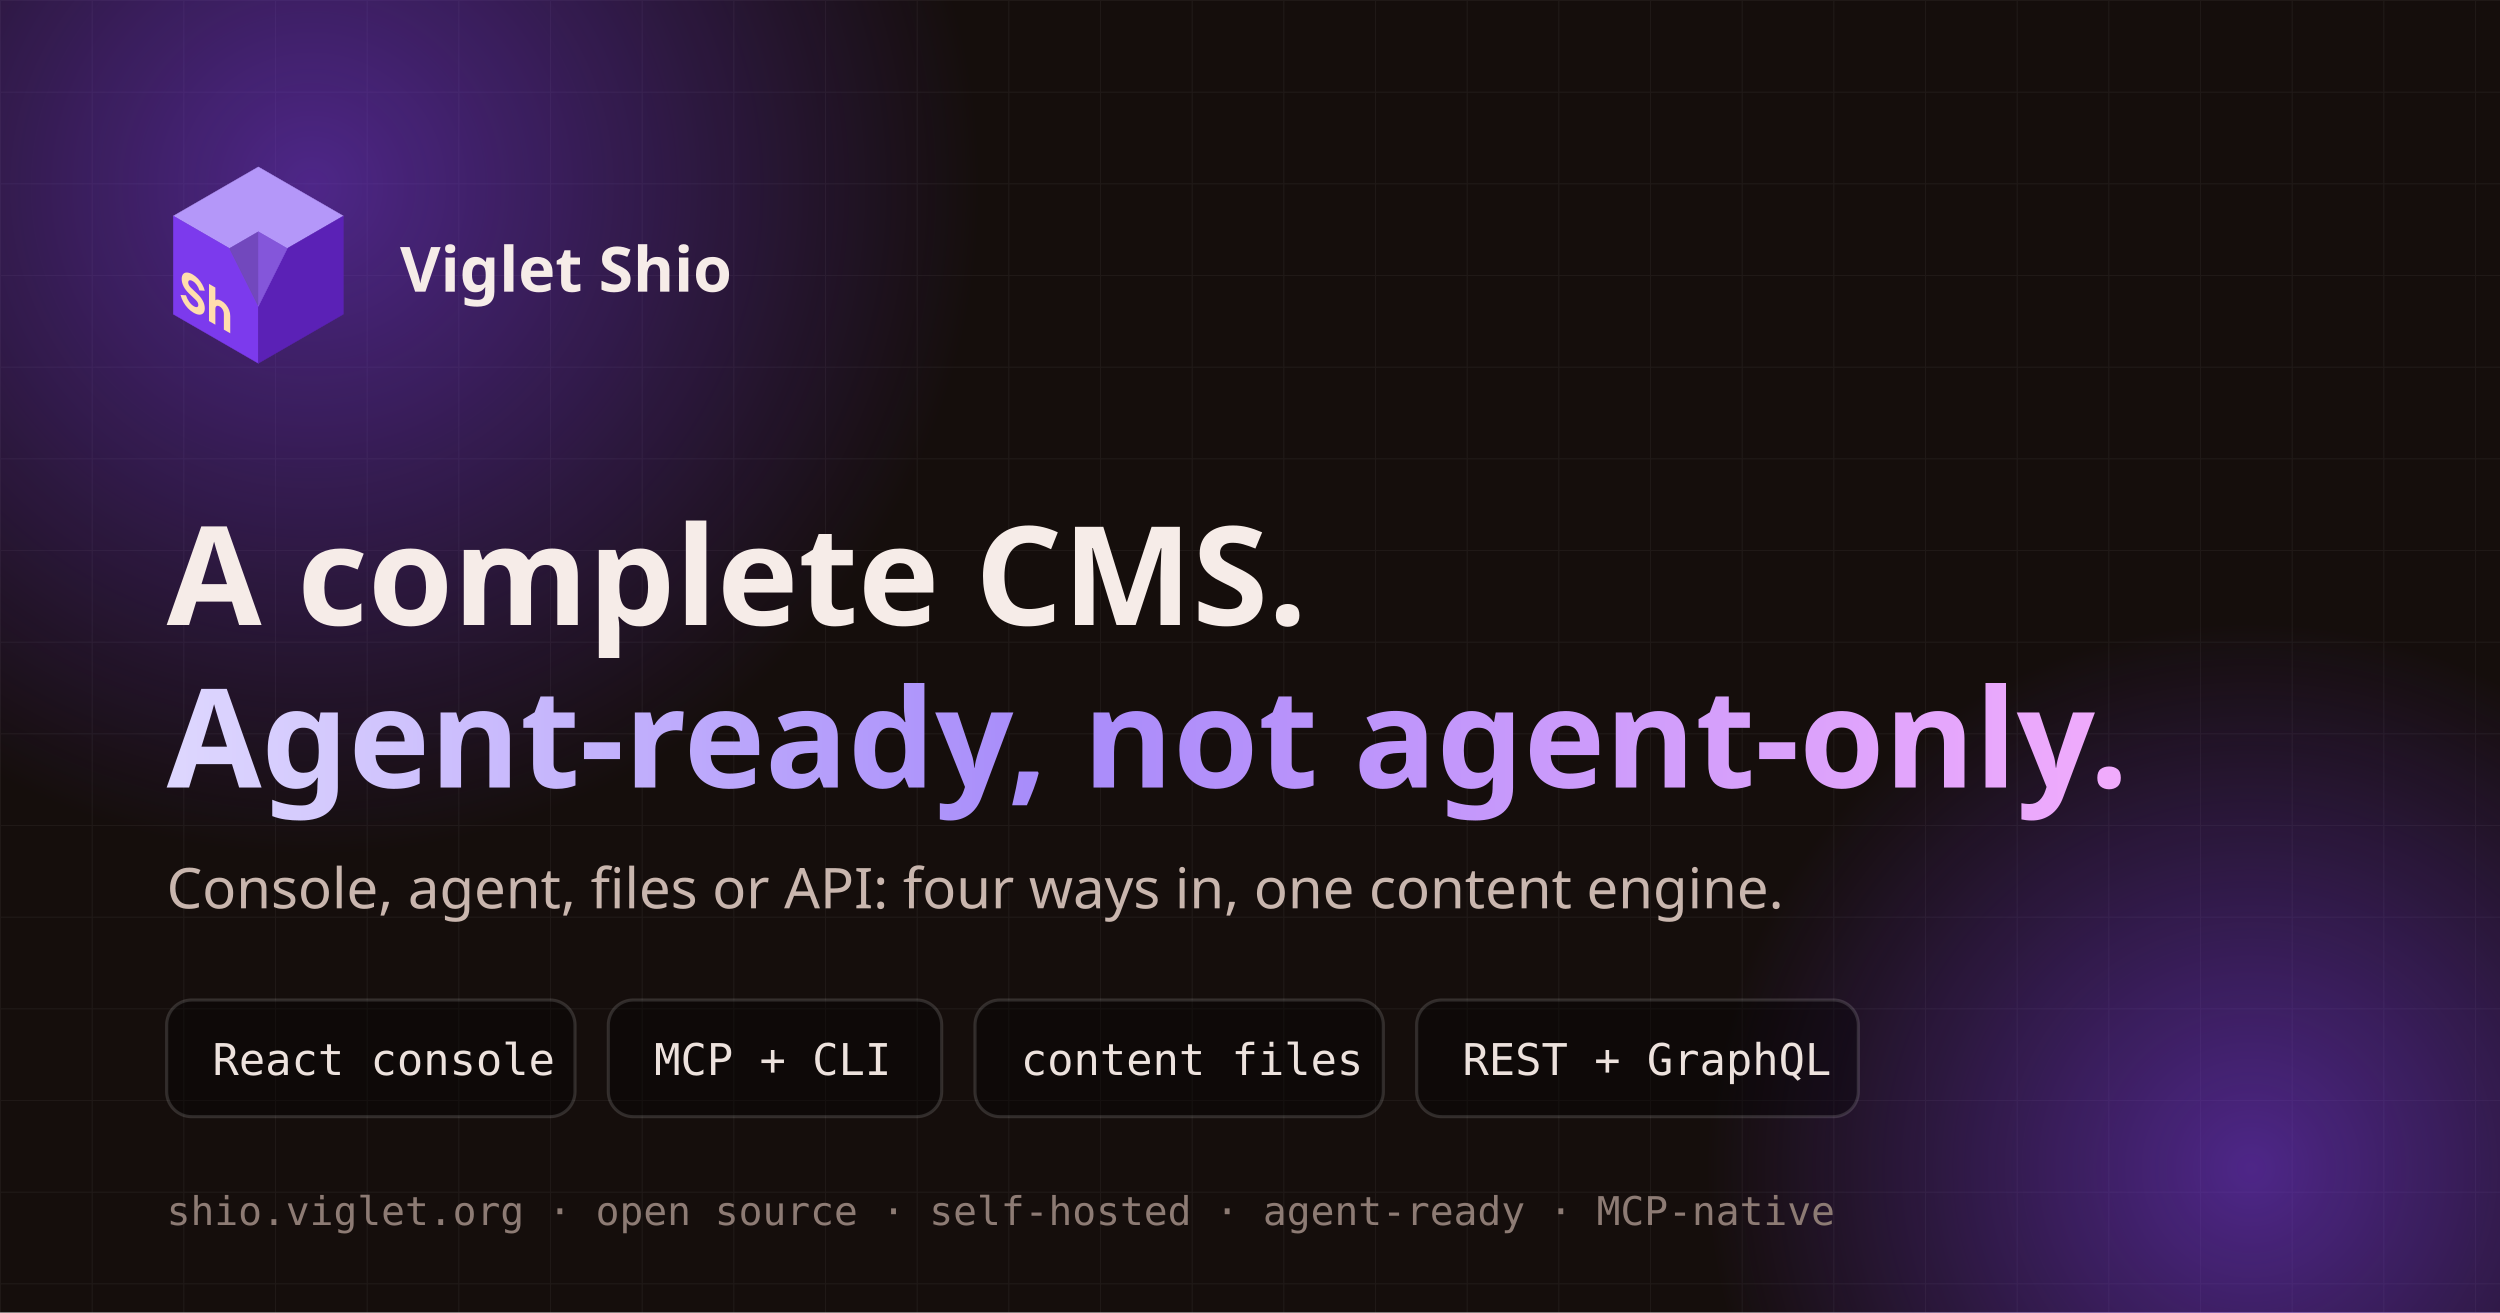
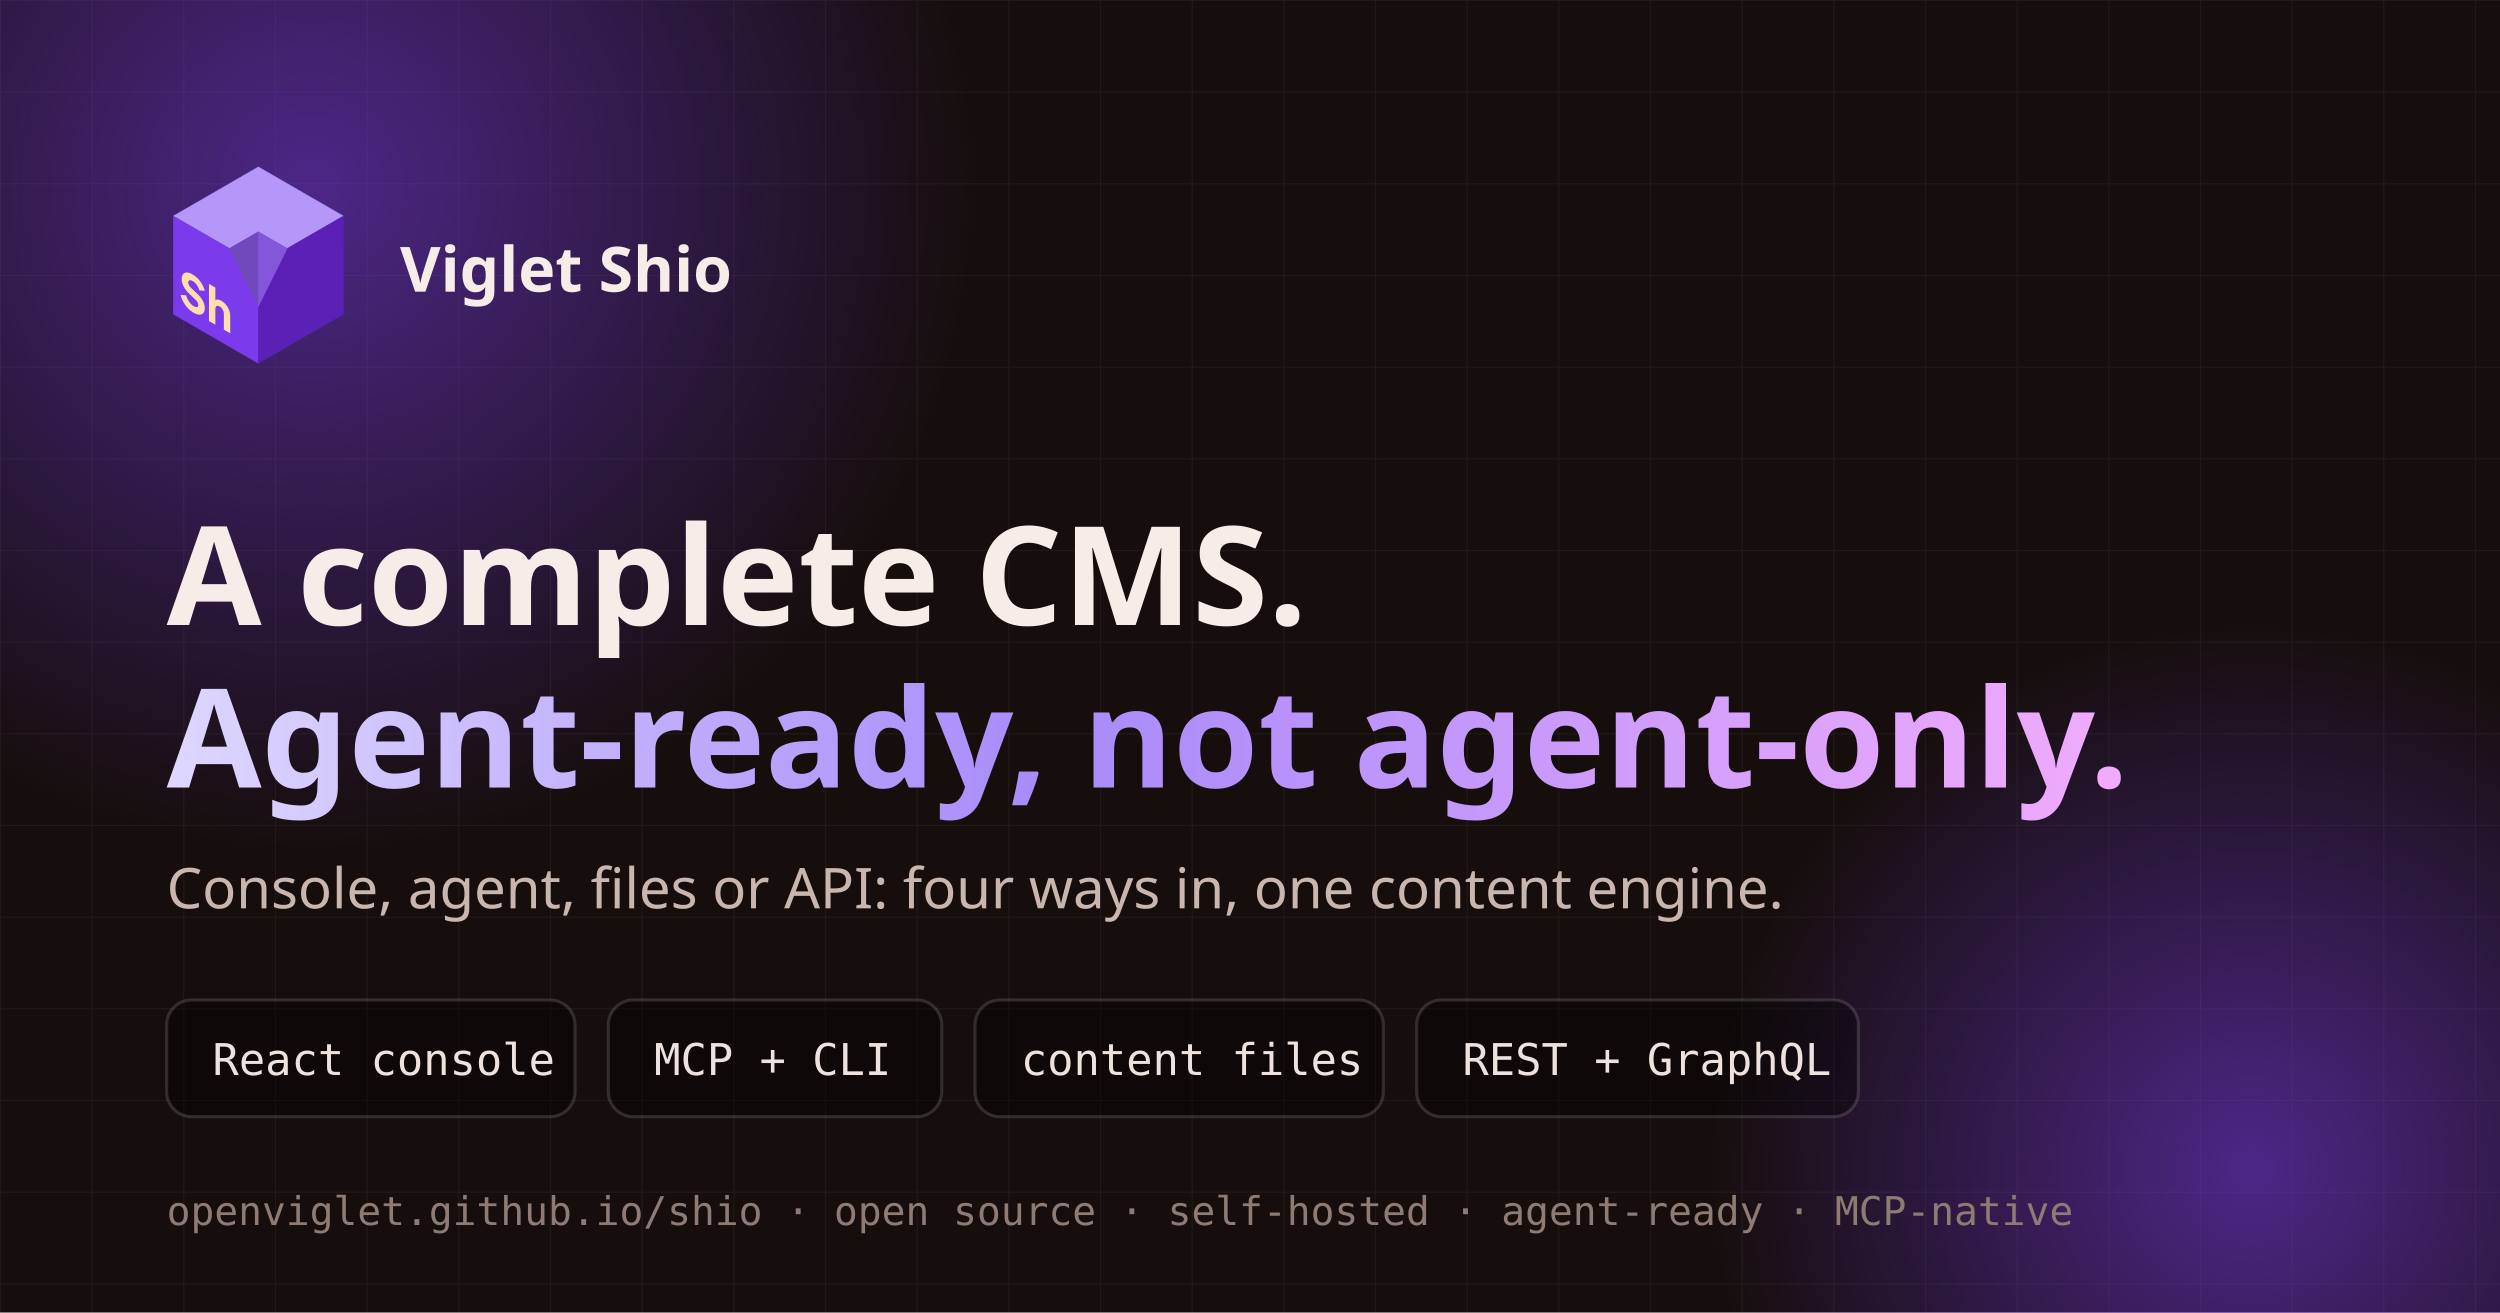
<svg xmlns="http://www.w3.org/2000/svg" width="1200" height="630" viewBox="0 0 1200 630">
  <defs>
    <linearGradient id="headline" x1="0" y1="0" x2="1" y2="0">
      <stop offset="0%" stop-color="#ddd6fe" />
      <stop offset="45%" stop-color="#a78bfa" />
      <stop offset="100%" stop-color="#f0abfc" />
    </linearGradient>
    <radialGradient id="orb" cx="50%" cy="50%" r="50%">
      <stop offset="0%" stop-color="#7c3aed" stop-opacity="0.55" />
      <stop offset="100%" stop-color="#7c3aed" stop-opacity="0" />
    </radialGradient>
    <pattern id="grid" width="44" height="44" patternUnits="userSpaceOnUse">
      <path d="M44 0H0V44" fill="none" stroke="#ffffff" stroke-opacity="0.05" stroke-width="1" />
    </pattern>
  </defs>
  <rect width="1200" height="630" fill="#150e0c" />
  <rect width="1200" height="630" fill="url(#grid)" />
  <circle cx="150" cy="90" r="320" fill="url(#orb)" />
  <circle cx="1080" cy="560" r="260" fill="url(#orb)" />
  <svg x="72" y="72" width="104" height="104" viewBox="0 0 512 512">
    <polygon points="256.0,40.0 456.9,156.0 324.3,232.6 256.0,193.1 187.7,232.6 55.1,156.0" fill="#B497F9" stroke="#B497F9" stroke-width="1" stroke-linejoin="round" />
    <polygon points="55.1,388.0 256.0,504.0 256.0,369.2 187.7,232.6 55.1,156.0" fill="#7C3AED" stroke="#7C3AED" stroke-width="1" stroke-linejoin="round" />
    <polygon points="456.9,388.0 256.0,504.0 256.0,369.2 324.3,232.6 456.9,156.0" fill="#5B21B6" stroke="#5B21B6" stroke-width="1" stroke-linejoin="round" />
    <polygon points="256.0,193.1 187.7,232.6 256.0,369.2" fill="#7e50d1" stroke="#7e50d1" stroke-width="1" stroke-linejoin="round" />
    <polygon points="256.0,193.1 187.7,232.6 256.0,369.2" fill="#000" stroke="#000" stroke-width="1" stroke-linejoin="round" fill-opacity="0.10" stroke-opacity="0" />
    <polygon points="256.0,193.1 324.3,232.6 256.0,369.2" fill="#925ff2" stroke="#925ff2" stroke-width="1" stroke-linejoin="round" />
    <polygon points="256.0,193.1 324.3,232.6 256.0,369.2" fill="#000" stroke="#000" stroke-width="1" stroke-linejoin="round" fill-opacity="0.10" stroke-opacity="0" />
    <g transform="matrix(0.866 .5 0 1 55.1 156.0)">
      <path d="M54.984 200.912Q46.864 200.912 39.73 197.954Q32.596 194.996 27.434 189.544Q22.272 184.092 19.72 176.668L34.452 170.056Q37.7 177.132 43.442 181.192Q49.184 185.252 56.144 185.252Q59.856 185.252 62.524 184.092Q65.192 182.932 66.7 180.902Q68.208 178.872 68.208 176.088Q68.208 173.072 66.352 170.926Q64.496 168.78 60.552 167.504L43.616 161.936Q33.292 158.572 28.072 152.366Q22.852 146.16 22.852 137.46Q22.852 129.804 26.622 124.004Q30.392 118.204 37.178 114.956Q43.964 111.708 52.78 111.708Q60.552 111.708 67.164 114.376Q73.776 117.044 78.59 121.916Q83.404 126.788 85.84 133.632L71.224 140.244Q68.788 134.212 63.916 130.79Q59.044 127.368 52.78 127.368Q49.184 127.368 46.4 128.528Q43.616 129.688 42.108 131.834Q40.6 133.98 40.6 136.764Q40.6 139.78 42.572 142.042Q44.544 144.304 48.488 145.58L65.076 150.916Q75.516 154.28 80.678 160.312Q85.84 166.344 85.84 175.044Q85.84 182.584 81.896 188.442Q77.952 194.3 71.05 197.606Q64.148 200.912 54.984 200.912ZM97.324 199.52V111.708H114.724V148.712L112.636 145.928Q114.84 140.244 119.77 137.518Q124.7 134.792 131.312 134.792Q138.504 134.792 143.898 137.808Q149.292 140.824 152.308 146.218Q155.324 151.612 155.324 158.804V199.52H137.924V162.516Q137.924 158.804 136.474 156.136Q135.024 153.468 132.414 151.96Q129.804 150.452 126.324 150.452Q122.96 150.452 120.292 151.96Q117.624 153.468 116.174 156.136Q114.724 158.804 114.724 162.516V199.52Z" fill="#FFDEAD" />
    </g>
  </svg>
  <text x="192" y="140" font-family="'Plus Jakarta Sans', system-ui, sans-serif" font-size="30" font-weight="800" fill="#f6ece8">Viglet Shio</text>
  <text x="80" y="300" font-family="'Plus Jakarta Sans', system-ui, sans-serif" font-size="66" font-weight="800" fill="#f6ece8">A complete CMS.</text>
  <text x="80" y="378" font-family="'Plus Jakarta Sans', system-ui, sans-serif" font-size="66" font-weight="800" fill="url(#headline)">Agent-ready, not agent-only.</text>
  <text x="80" y="436" font-family="'Plus Jakarta Sans', system-ui, sans-serif" font-size="27" font-weight="500" fill="#c9b6ae">Console, agent, files or API: four ways in, one content engine.</text>
  <g transform="translate(80, 480)" font-family="'JetBrains Mono', ui-monospace, monospace" font-size="21">
    <g>
      <rect x="0" y="0" width="196" height="56" rx="12" fill="#000000" fill-opacity="0.35" stroke="#ffffff" stroke-opacity="0.14" stroke-width="1.5" />
      <text x="22" y="36" fill="#ede2dd">React console</text>
    </g>
    <g transform="translate(212, 0)">
      <rect x="0" y="0" width="160" height="56" rx="12" fill="#000000" fill-opacity="0.35" stroke="#ffffff" stroke-opacity="0.14" stroke-width="1.5" />
      <text x="22" y="36" fill="#ede2dd">MCP + CLI</text>
    </g>
    <g transform="translate(388, 0)">
      <rect x="0" y="0" width="196" height="56" rx="12" fill="#000000" fill-opacity="0.35" stroke="#ffffff" stroke-opacity="0.14" stroke-width="1.5" />
      <text x="22" y="36" fill="#ede2dd">content files</text>
    </g>
    <g transform="translate(600, 0)">
      <rect x="0" y="0" width="212" height="56" rx="12" fill="#000000" fill-opacity="0.35" stroke="#ffffff" stroke-opacity="0.14" stroke-width="1.5" />
      <text x="22" y="36" fill="#ede2dd">REST + GraphQL</text>
    </g>
  </g>
-   <text x="80" y="588" font-family="'JetBrains Mono', ui-monospace, monospace" font-size="19" fill="#8d7b74">shio.viglet.org · open source · self-hosted · agent-ready · MCP-native</text>
+   <text x="80" y="588" font-family="'JetBrains Mono', ui-monospace, monospace" font-size="19" fill="#8d7b74">openviglet.github.io/shio · open source · self-hosted · agent-ready · MCP-native</text>
</svg>
